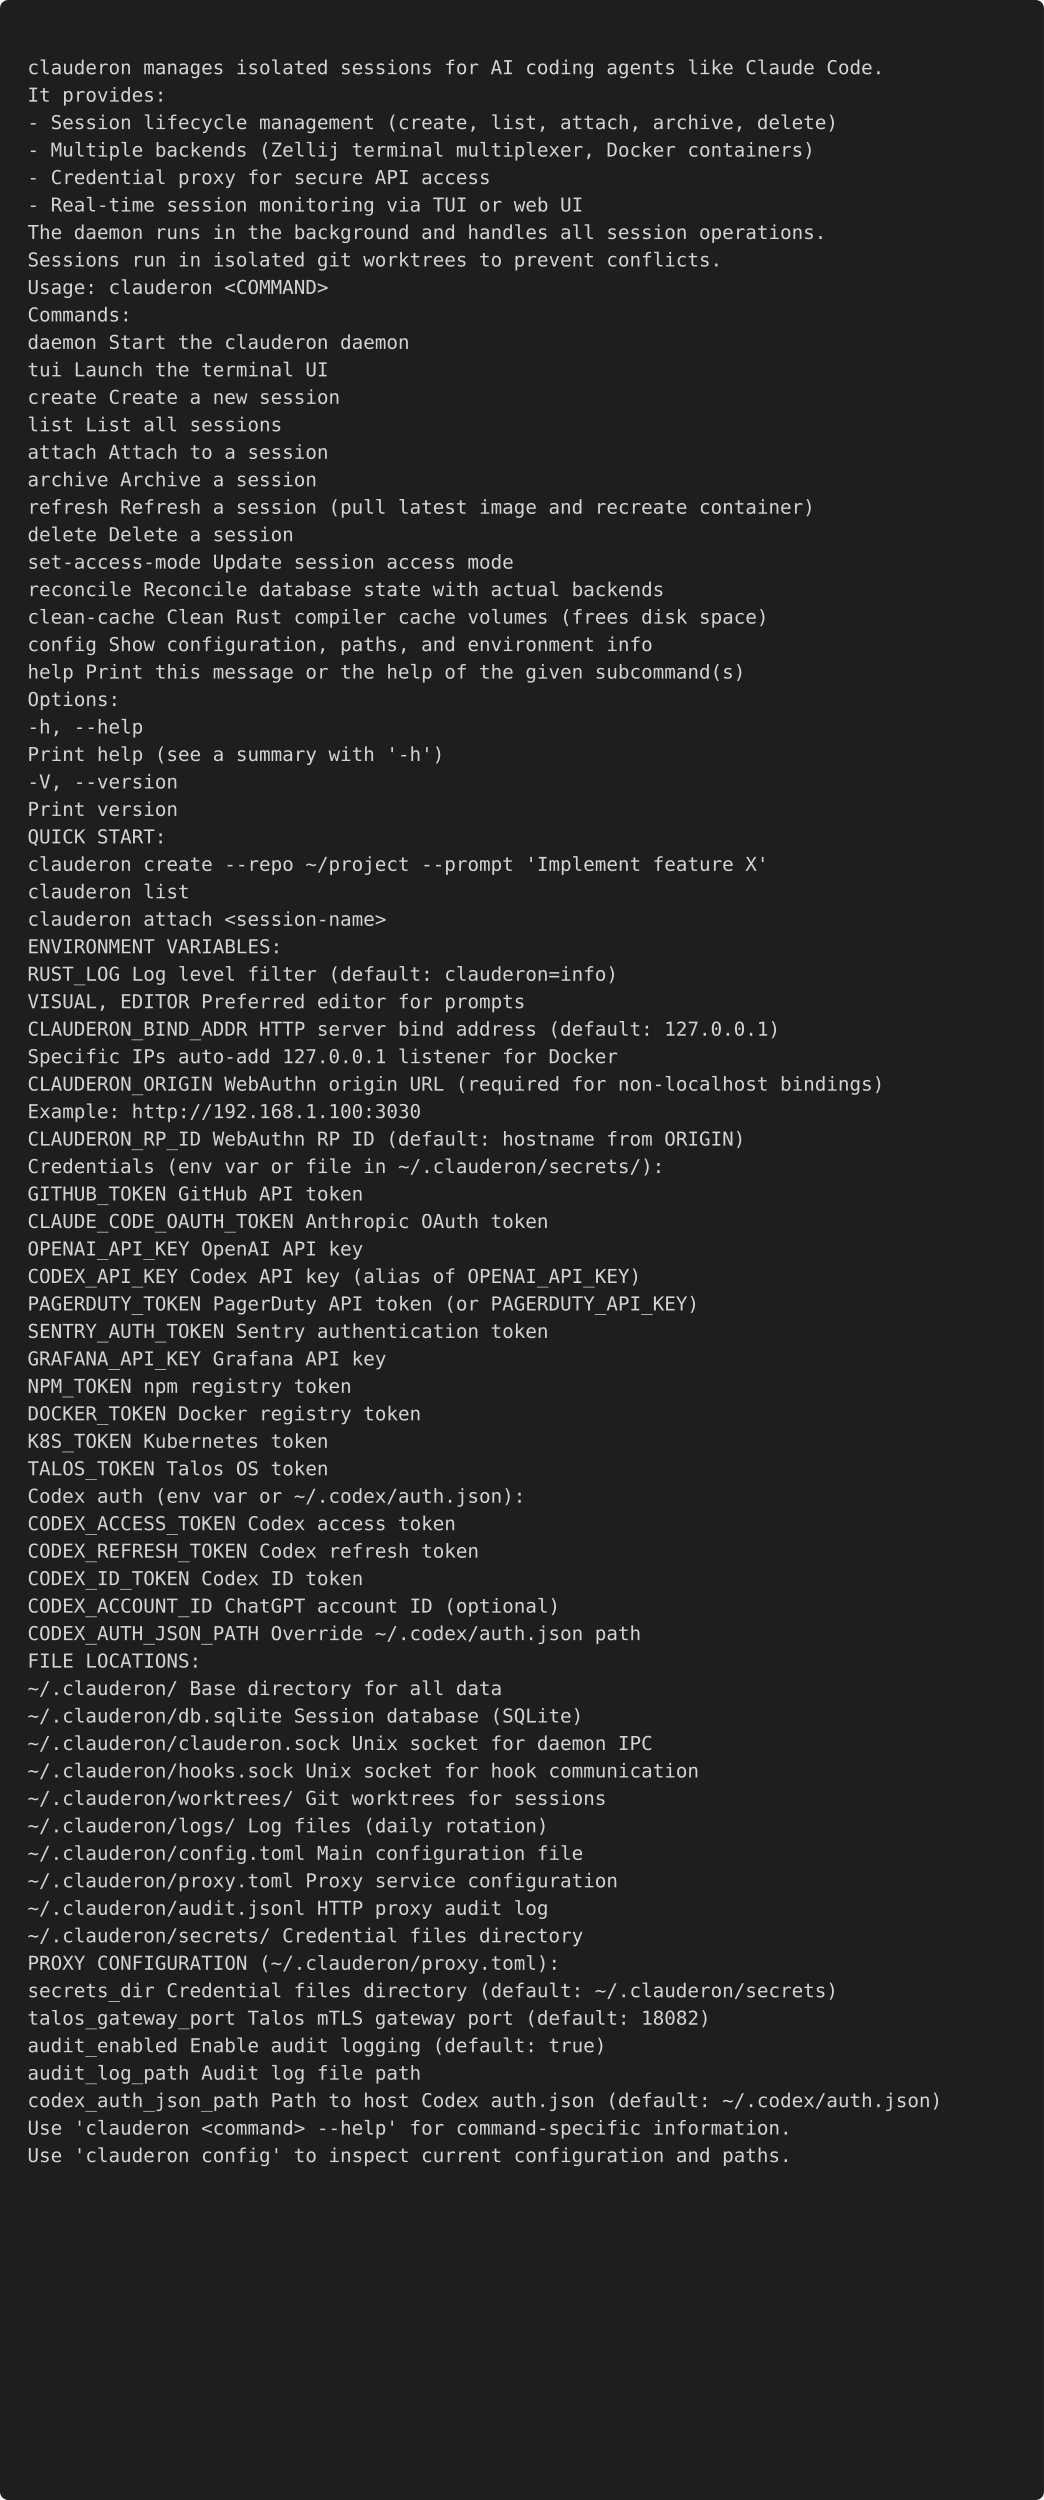
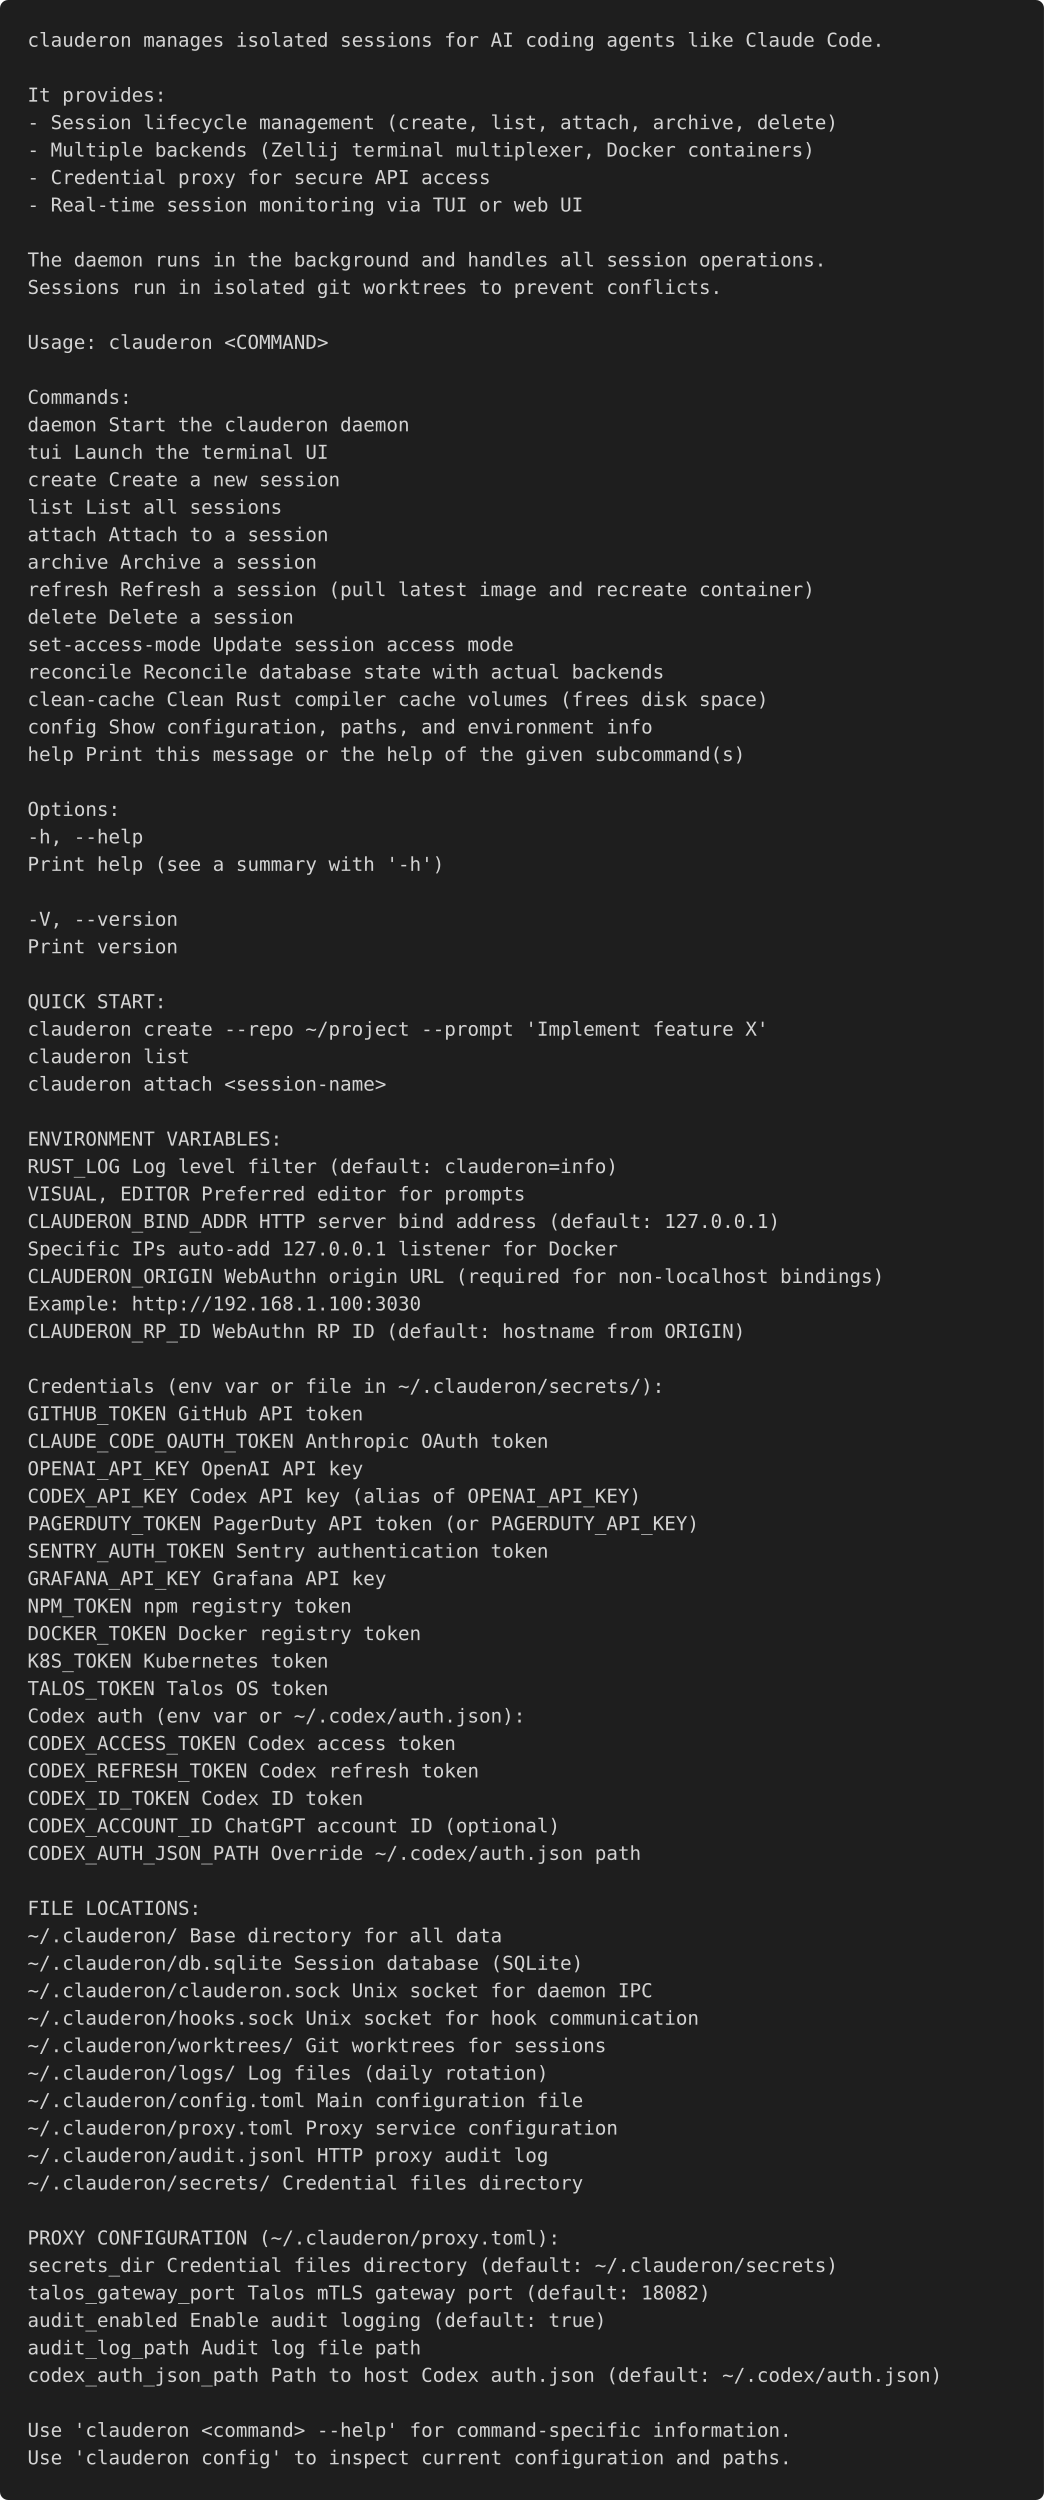
<svg xmlns="http://www.w3.org/2000/svg" width="760" height="1820">
  <style>
    .terminal {
      font-family: 'SF Mono', 'Monaco', 'Inconsolata', 'Fira Code', 'Droid Sans Mono', 'Source Code Pro', monospace;
      font-size: 14px;
-       line-height: 20px;
+       white-space: pre;
    }
  </style>
  <rect width="100%" height="100%" fill="#1E1E1E" rx="6" />
-   <text class="terminal" fill="#D4D4D4" x="20" y="34">
-     <tspan x="20" dy="20">clauderon manages isolated sessions for AI coding agents like Claude Code.</tspan>
-     <tspan x="20" dy="20" />
-     <tspan x="20" dy="20">It provides:</tspan>
-     <tspan x="20" dy="20">  - Session lifecycle management (create, list, attach, archive, delete)</tspan>
-     <tspan x="20" dy="20">  - Multiple backends (Zellij terminal multiplexer, Docker containers)</tspan>
-     <tspan x="20" dy="20">  - Credential proxy for secure API access</tspan>
-     <tspan x="20" dy="20">  - Real-time session monitoring via TUI or web UI</tspan>
-     <tspan x="20" dy="20" />
-     <tspan x="20" dy="20">The daemon runs in the background and handles all session operations.</tspan>
-     <tspan x="20" dy="20">Sessions run in isolated git worktrees to prevent conflicts.</tspan>
-     <tspan x="20" dy="20" />
-     <tspan x="20" dy="20">Usage: clauderon &lt;COMMAND&gt;</tspan>
-     <tspan x="20" dy="20" />
-     <tspan x="20" dy="20">Commands:</tspan>
-     <tspan x="20" dy="20">  daemon           Start the clauderon daemon</tspan>
-     <tspan x="20" dy="20">  tui              Launch the terminal UI</tspan>
-     <tspan x="20" dy="20">  create           Create a new session</tspan>
-     <tspan x="20" dy="20">  list             List all sessions</tspan>
-     <tspan x="20" dy="20">  attach           Attach to a session</tspan>
-     <tspan x="20" dy="20">  archive          Archive a session</tspan>
-     <tspan x="20" dy="20">  refresh          Refresh a session (pull latest image and recreate container)</tspan>
-     <tspan x="20" dy="20">  delete           Delete a session</tspan>
-     <tspan x="20" dy="20">  set-access-mode  Update session access mode</tspan>
-     <tspan x="20" dy="20">  reconcile        Reconcile database state with actual backends</tspan>
-     <tspan x="20" dy="20">  clean-cache      Clean Rust compiler cache volumes (frees disk space)</tspan>
-     <tspan x="20" dy="20">  config           Show configuration, paths, and environment info</tspan>
-     <tspan x="20" dy="20">  help             Print this message or the help of the given subcommand(s)</tspan>
-     <tspan x="20" dy="20" />
-     <tspan x="20" dy="20">Options:</tspan>
-     <tspan x="20" dy="20">  -h, --help</tspan>
-     <tspan x="20" dy="20">          Print help (see a summary with '-h')</tspan>
-     <tspan x="20" dy="20" />
-     <tspan x="20" dy="20">  -V, --version</tspan>
-     <tspan x="20" dy="20">          Print version</tspan>
-     <tspan x="20" dy="20" />
-     <tspan x="20" dy="20">QUICK START:</tspan>
-     <tspan x="20" dy="20">    clauderon create --repo ~/project --prompt 'Implement feature X'</tspan>
-     <tspan x="20" dy="20">    clauderon list</tspan>
-     <tspan x="20" dy="20">    clauderon attach &lt;session-name&gt;</tspan>
-     <tspan x="20" dy="20" />
-     <tspan x="20" dy="20">ENVIRONMENT VARIABLES:</tspan>
-     <tspan x="20" dy="20">    RUST_LOG                    Log level filter (default: clauderon=info)</tspan>
-     <tspan x="20" dy="20">    VISUAL, EDITOR              Preferred editor for prompts</tspan>
-     <tspan x="20" dy="20">    CLAUDERON_BIND_ADDR         HTTP server bind address (default: 127.0.0.1)</tspan>
-     <tspan x="20" dy="20">                                Specific IPs auto-add 127.0.0.1 listener for Docker</tspan>
-     <tspan x="20" dy="20">    CLAUDERON_ORIGIN            WebAuthn origin URL (required for non-localhost bindings)</tspan>
-     <tspan x="20" dy="20">                                Example: http://192.168.1.100:3030</tspan>
-     <tspan x="20" dy="20">    CLAUDERON_RP_ID             WebAuthn RP ID (default: hostname from ORIGIN)</tspan>
-     <tspan x="20" dy="20" />
-     <tspan x="20" dy="20">    Credentials (env var or file in ~/.clauderon/secrets/):</tspan>
-     <tspan x="20" dy="20">        GITHUB_TOKEN            GitHub API token</tspan>
-     <tspan x="20" dy="20">        CLAUDE_CODE_OAUTH_TOKEN Anthropic OAuth token</tspan>
-     <tspan x="20" dy="20">        OPENAI_API_KEY          OpenAI API key</tspan>
-     <tspan x="20" dy="20">        CODEX_API_KEY           Codex API key (alias of OPENAI_API_KEY)</tspan>
-     <tspan x="20" dy="20">        PAGERDUTY_TOKEN         PagerDuty API token (or PAGERDUTY_API_KEY)</tspan>
-     <tspan x="20" dy="20">        SENTRY_AUTH_TOKEN       Sentry authentication token</tspan>
-     <tspan x="20" dy="20">        GRAFANA_API_KEY         Grafana API key</tspan>
-     <tspan x="20" dy="20">        NPM_TOKEN               npm registry token</tspan>
-     <tspan x="20" dy="20">        DOCKER_TOKEN            Docker registry token</tspan>
-     <tspan x="20" dy="20">        K8S_TOKEN               Kubernetes token</tspan>
-     <tspan x="20" dy="20">        TALOS_TOKEN             Talos OS token</tspan>
-     <tspan x="20" dy="20">    Codex auth (env var or ~/.codex/auth.json):</tspan>
-     <tspan x="20" dy="20">        CODEX_ACCESS_TOKEN      Codex access token</tspan>
-     <tspan x="20" dy="20">        CODEX_REFRESH_TOKEN     Codex refresh token</tspan>
-     <tspan x="20" dy="20">        CODEX_ID_TOKEN          Codex ID token</tspan>
-     <tspan x="20" dy="20">        CODEX_ACCOUNT_ID        ChatGPT account ID (optional)</tspan>
-     <tspan x="20" dy="20">        CODEX_AUTH_JSON_PATH    Override ~/.codex/auth.json path</tspan>
-     <tspan x="20" dy="20" />
-     <tspan x="20" dy="20">FILE LOCATIONS:</tspan>
-     <tspan x="20" dy="20">    ~/.clauderon/               Base directory for all data</tspan>
-     <tspan x="20" dy="20">    ~/.clauderon/db.sqlite      Session database (SQLite)</tspan>
-     <tspan x="20" dy="20">    ~/.clauderon/clauderon.sock Unix socket for daemon IPC</tspan>
-     <tspan x="20" dy="20">    ~/.clauderon/hooks.sock     Unix socket for hook communication</tspan>
-     <tspan x="20" dy="20">    ~/.clauderon/worktrees/     Git worktrees for sessions</tspan>
-     <tspan x="20" dy="20">    ~/.clauderon/logs/          Log files (daily rotation)</tspan>
-     <tspan x="20" dy="20">    ~/.clauderon/config.toml    Main configuration file</tspan>
-     <tspan x="20" dy="20">    ~/.clauderon/proxy.toml     Proxy service configuration</tspan>
-     <tspan x="20" dy="20">    ~/.clauderon/audit.jsonl    HTTP proxy audit log</tspan>
-     <tspan x="20" dy="20">    ~/.clauderon/secrets/       Credential files directory</tspan>
-     <tspan x="20" dy="20" />
-     <tspan x="20" dy="20">PROXY CONFIGURATION (~/.clauderon/proxy.toml):</tspan>
-     <tspan x="20" dy="20">    secrets_dir                 Credential files directory (default: ~/.clauderon/secrets)</tspan>
-     <tspan x="20" dy="20">    talos_gateway_port          Talos mTLS gateway port (default: 18082)</tspan>
-     <tspan x="20" dy="20">    audit_enabled               Enable audit logging (default: true)</tspan>
-     <tspan x="20" dy="20">    audit_log_path              Audit log file path</tspan>
-     <tspan x="20" dy="20">    codex_auth_json_path        Path to host Codex auth.json (default: ~/.codex/auth.json)</tspan>
-     <tspan x="20" dy="20" />
-     <tspan x="20" dy="20">Use 'clauderon &lt;command&gt; --help' for command-specific information.</tspan>
-     <tspan x="20" dy="20">Use 'clauderon config' to inspect current configuration and paths.</tspan>
+   <text class="terminal" y="34">
+     <tspan x="20" fill="#D4D4D4">clauderon manages isolated sessions for AI coding agents like Claude Code.</tspan>
+   </text>
+   <text class="terminal" y="74">
+     <tspan x="20" fill="#D4D4D4">It provides:</tspan>
+   </text>
+   <text class="terminal" y="94">
+     <tspan x="20" fill="#D4D4D4">  - Session lifecycle management (create, list, attach, archive, delete)</tspan>
+   </text>
+   <text class="terminal" y="114">
+     <tspan x="20" fill="#D4D4D4">  - Multiple backends (Zellij terminal multiplexer, Docker containers)</tspan>
+   </text>
+   <text class="terminal" y="134">
+     <tspan x="20" fill="#D4D4D4">  - Credential proxy for secure API access</tspan>
+   </text>
+   <text class="terminal" y="154">
+     <tspan x="20" fill="#D4D4D4">  - Real-time session monitoring via TUI or web UI</tspan>
+   </text>
+   <text class="terminal" y="194">
+     <tspan x="20" fill="#D4D4D4">The daemon runs in the background and handles all session operations.</tspan>
+   </text>
+   <text class="terminal" y="214">
+     <tspan x="20" fill="#D4D4D4">Sessions run in isolated git worktrees to prevent conflicts.</tspan>
+   </text>
+   <text class="terminal" y="254">
+     <tspan x="20" fill="#D4D4D4">Usage: clauderon &lt;COMMAND&gt;</tspan>
+   </text>
+   <text class="terminal" y="294">
+     <tspan x="20" fill="#D4D4D4">Commands:</tspan>
+   </text>
+   <text class="terminal" y="314">
+     <tspan x="20" fill="#D4D4D4">  daemon           Start the clauderon daemon</tspan>
+   </text>
+   <text class="terminal" y="334">
+     <tspan x="20" fill="#D4D4D4">  tui              Launch the terminal UI</tspan>
+   </text>
+   <text class="terminal" y="354">
+     <tspan x="20" fill="#D4D4D4">  create           Create a new session</tspan>
+   </text>
+   <text class="terminal" y="374">
+     <tspan x="20" fill="#D4D4D4">  list             List all sessions</tspan>
+   </text>
+   <text class="terminal" y="394">
+     <tspan x="20" fill="#D4D4D4">  attach           Attach to a session</tspan>
+   </text>
+   <text class="terminal" y="414">
+     <tspan x="20" fill="#D4D4D4">  archive          Archive a session</tspan>
+   </text>
+   <text class="terminal" y="434">
+     <tspan x="20" fill="#D4D4D4">  refresh          Refresh a session (pull latest image and recreate container)</tspan>
+   </text>
+   <text class="terminal" y="454">
+     <tspan x="20" fill="#D4D4D4">  delete           Delete a session</tspan>
+   </text>
+   <text class="terminal" y="474">
+     <tspan x="20" fill="#D4D4D4">  set-access-mode  Update session access mode</tspan>
+   </text>
+   <text class="terminal" y="494">
+     <tspan x="20" fill="#D4D4D4">  reconcile        Reconcile database state with actual backends</tspan>
+   </text>
+   <text class="terminal" y="514">
+     <tspan x="20" fill="#D4D4D4">  clean-cache      Clean Rust compiler cache volumes (frees disk space)</tspan>
+   </text>
+   <text class="terminal" y="534">
+     <tspan x="20" fill="#D4D4D4">  config           Show configuration, paths, and environment info</tspan>
+   </text>
+   <text class="terminal" y="554">
+     <tspan x="20" fill="#D4D4D4">  help             Print this message or the help of the given subcommand(s)</tspan>
+   </text>
+   <text class="terminal" y="594">
+     <tspan x="20" fill="#D4D4D4">Options:</tspan>
+   </text>
+   <text class="terminal" y="614">
+     <tspan x="20" fill="#D4D4D4">  -h, --help</tspan>
+   </text>
+   <text class="terminal" y="634">
+     <tspan x="20" fill="#D4D4D4">          Print help (see a summary with '-h')</tspan>
+   </text>
+   <text class="terminal" y="674">
+     <tspan x="20" fill="#D4D4D4">  -V, --version</tspan>
+   </text>
+   <text class="terminal" y="694">
+     <tspan x="20" fill="#D4D4D4">          Print version</tspan>
+   </text>
+   <text class="terminal" y="734">
+     <tspan x="20" fill="#D4D4D4">QUICK START:</tspan>
+   </text>
+   <text class="terminal" y="754">
+     <tspan x="20" fill="#D4D4D4">    clauderon create --repo ~/project --prompt 'Implement feature X'</tspan>
+   </text>
+   <text class="terminal" y="774">
+     <tspan x="20" fill="#D4D4D4">    clauderon list</tspan>
+   </text>
+   <text class="terminal" y="794">
+     <tspan x="20" fill="#D4D4D4">    clauderon attach &lt;session-name&gt;</tspan>
+   </text>
+   <text class="terminal" y="834">
+     <tspan x="20" fill="#D4D4D4">ENVIRONMENT VARIABLES:</tspan>
+   </text>
+   <text class="terminal" y="854">
+     <tspan x="20" fill="#D4D4D4">    RUST_LOG                    Log level filter (default: clauderon=info)</tspan>
+   </text>
+   <text class="terminal" y="874">
+     <tspan x="20" fill="#D4D4D4">    VISUAL, EDITOR              Preferred editor for prompts</tspan>
+   </text>
+   <text class="terminal" y="894">
+     <tspan x="20" fill="#D4D4D4">    CLAUDERON_BIND_ADDR         HTTP server bind address (default: 127.0.0.1)</tspan>
+   </text>
+   <text class="terminal" y="914">
+     <tspan x="20" fill="#D4D4D4">                                Specific IPs auto-add 127.0.0.1 listener for Docker</tspan>
+   </text>
+   <text class="terminal" y="934">
+     <tspan x="20" fill="#D4D4D4">    CLAUDERON_ORIGIN            WebAuthn origin URL (required for non-localhost bindings)</tspan>
+   </text>
+   <text class="terminal" y="954">
+     <tspan x="20" fill="#D4D4D4">                                Example: http://192.168.1.100:3030</tspan>
+   </text>
+   <text class="terminal" y="974">
+     <tspan x="20" fill="#D4D4D4">    CLAUDERON_RP_ID             WebAuthn RP ID (default: hostname from ORIGIN)</tspan>
+   </text>
+   <text class="terminal" y="1014">
+     <tspan x="20" fill="#D4D4D4">    Credentials (env var or file in ~/.clauderon/secrets/):</tspan>
+   </text>
+   <text class="terminal" y="1034">
+     <tspan x="20" fill="#D4D4D4">        GITHUB_TOKEN            GitHub API token</tspan>
+   </text>
+   <text class="terminal" y="1054">
+     <tspan x="20" fill="#D4D4D4">        CLAUDE_CODE_OAUTH_TOKEN Anthropic OAuth token</tspan>
+   </text>
+   <text class="terminal" y="1074">
+     <tspan x="20" fill="#D4D4D4">        OPENAI_API_KEY          OpenAI API key</tspan>
+   </text>
+   <text class="terminal" y="1094">
+     <tspan x="20" fill="#D4D4D4">        CODEX_API_KEY           Codex API key (alias of OPENAI_API_KEY)</tspan>
+   </text>
+   <text class="terminal" y="1114">
+     <tspan x="20" fill="#D4D4D4">        PAGERDUTY_TOKEN         PagerDuty API token (or PAGERDUTY_API_KEY)</tspan>
+   </text>
+   <text class="terminal" y="1134">
+     <tspan x="20" fill="#D4D4D4">        SENTRY_AUTH_TOKEN       Sentry authentication token</tspan>
+   </text>
+   <text class="terminal" y="1154">
+     <tspan x="20" fill="#D4D4D4">        GRAFANA_API_KEY         Grafana API key</tspan>
+   </text>
+   <text class="terminal" y="1174">
+     <tspan x="20" fill="#D4D4D4">        NPM_TOKEN               npm registry token</tspan>
+   </text>
+   <text class="terminal" y="1194">
+     <tspan x="20" fill="#D4D4D4">        DOCKER_TOKEN            Docker registry token</tspan>
+   </text>
+   <text class="terminal" y="1214">
+     <tspan x="20" fill="#D4D4D4">        K8S_TOKEN               Kubernetes token</tspan>
+   </text>
+   <text class="terminal" y="1234">
+     <tspan x="20" fill="#D4D4D4">        TALOS_TOKEN             Talos OS token</tspan>
+   </text>
+   <text class="terminal" y="1254">
+     <tspan x="20" fill="#D4D4D4">    Codex auth (env var or ~/.codex/auth.json):</tspan>
+   </text>
+   <text class="terminal" y="1274">
+     <tspan x="20" fill="#D4D4D4">        CODEX_ACCESS_TOKEN      Codex access token</tspan>
+   </text>
+   <text class="terminal" y="1294">
+     <tspan x="20" fill="#D4D4D4">        CODEX_REFRESH_TOKEN     Codex refresh token</tspan>
+   </text>
+   <text class="terminal" y="1314">
+     <tspan x="20" fill="#D4D4D4">        CODEX_ID_TOKEN          Codex ID token</tspan>
+   </text>
+   <text class="terminal" y="1334">
+     <tspan x="20" fill="#D4D4D4">        CODEX_ACCOUNT_ID        ChatGPT account ID (optional)</tspan>
+   </text>
+   <text class="terminal" y="1354">
+     <tspan x="20" fill="#D4D4D4">        CODEX_AUTH_JSON_PATH    Override ~/.codex/auth.json path</tspan>
+   </text>
+   <text class="terminal" y="1394">
+     <tspan x="20" fill="#D4D4D4">FILE LOCATIONS:</tspan>
+   </text>
+   <text class="terminal" y="1414">
+     <tspan x="20" fill="#D4D4D4">    ~/.clauderon/               Base directory for all data</tspan>
+   </text>
+   <text class="terminal" y="1434">
+     <tspan x="20" fill="#D4D4D4">    ~/.clauderon/db.sqlite      Session database (SQLite)</tspan>
+   </text>
+   <text class="terminal" y="1454">
+     <tspan x="20" fill="#D4D4D4">    ~/.clauderon/clauderon.sock Unix socket for daemon IPC</tspan>
+   </text>
+   <text class="terminal" y="1474">
+     <tspan x="20" fill="#D4D4D4">    ~/.clauderon/hooks.sock     Unix socket for hook communication</tspan>
+   </text>
+   <text class="terminal" y="1494">
+     <tspan x="20" fill="#D4D4D4">    ~/.clauderon/worktrees/     Git worktrees for sessions</tspan>
+   </text>
+   <text class="terminal" y="1514">
+     <tspan x="20" fill="#D4D4D4">    ~/.clauderon/logs/          Log files (daily rotation)</tspan>
+   </text>
+   <text class="terminal" y="1534">
+     <tspan x="20" fill="#D4D4D4">    ~/.clauderon/config.toml    Main configuration file</tspan>
+   </text>
+   <text class="terminal" y="1554">
+     <tspan x="20" fill="#D4D4D4">    ~/.clauderon/proxy.toml     Proxy service configuration</tspan>
+   </text>
+   <text class="terminal" y="1574">
+     <tspan x="20" fill="#D4D4D4">    ~/.clauderon/audit.jsonl    HTTP proxy audit log</tspan>
+   </text>
+   <text class="terminal" y="1594">
+     <tspan x="20" fill="#D4D4D4">    ~/.clauderon/secrets/       Credential files directory</tspan>
+   </text>
+   <text class="terminal" y="1634">
+     <tspan x="20" fill="#D4D4D4">PROXY CONFIGURATION (~/.clauderon/proxy.toml):</tspan>
+   </text>
+   <text class="terminal" y="1654">
+     <tspan x="20" fill="#D4D4D4">    secrets_dir                 Credential files directory (default: ~/.clauderon/secrets)</tspan>
+   </text>
+   <text class="terminal" y="1674">
+     <tspan x="20" fill="#D4D4D4">    talos_gateway_port          Talos mTLS gateway port (default: 18082)</tspan>
+   </text>
+   <text class="terminal" y="1694">
+     <tspan x="20" fill="#D4D4D4">    audit_enabled               Enable audit logging (default: true)</tspan>
+   </text>
+   <text class="terminal" y="1714">
+     <tspan x="20" fill="#D4D4D4">    audit_log_path              Audit log file path</tspan>
+   </text>
+   <text class="terminal" y="1734">
+     <tspan x="20" fill="#D4D4D4">    codex_auth_json_path        Path to host Codex auth.json (default: ~/.codex/auth.json)</tspan>
+   </text>
+   <text class="terminal" y="1774">
+     <tspan x="20" fill="#D4D4D4">Use 'clauderon &lt;command&gt; --help' for command-specific information.</tspan>
+   </text>
+   <text class="terminal" y="1794">
+     <tspan x="20" fill="#D4D4D4">Use 'clauderon config' to inspect current configuration and paths.</tspan>
  </text>
</svg>
